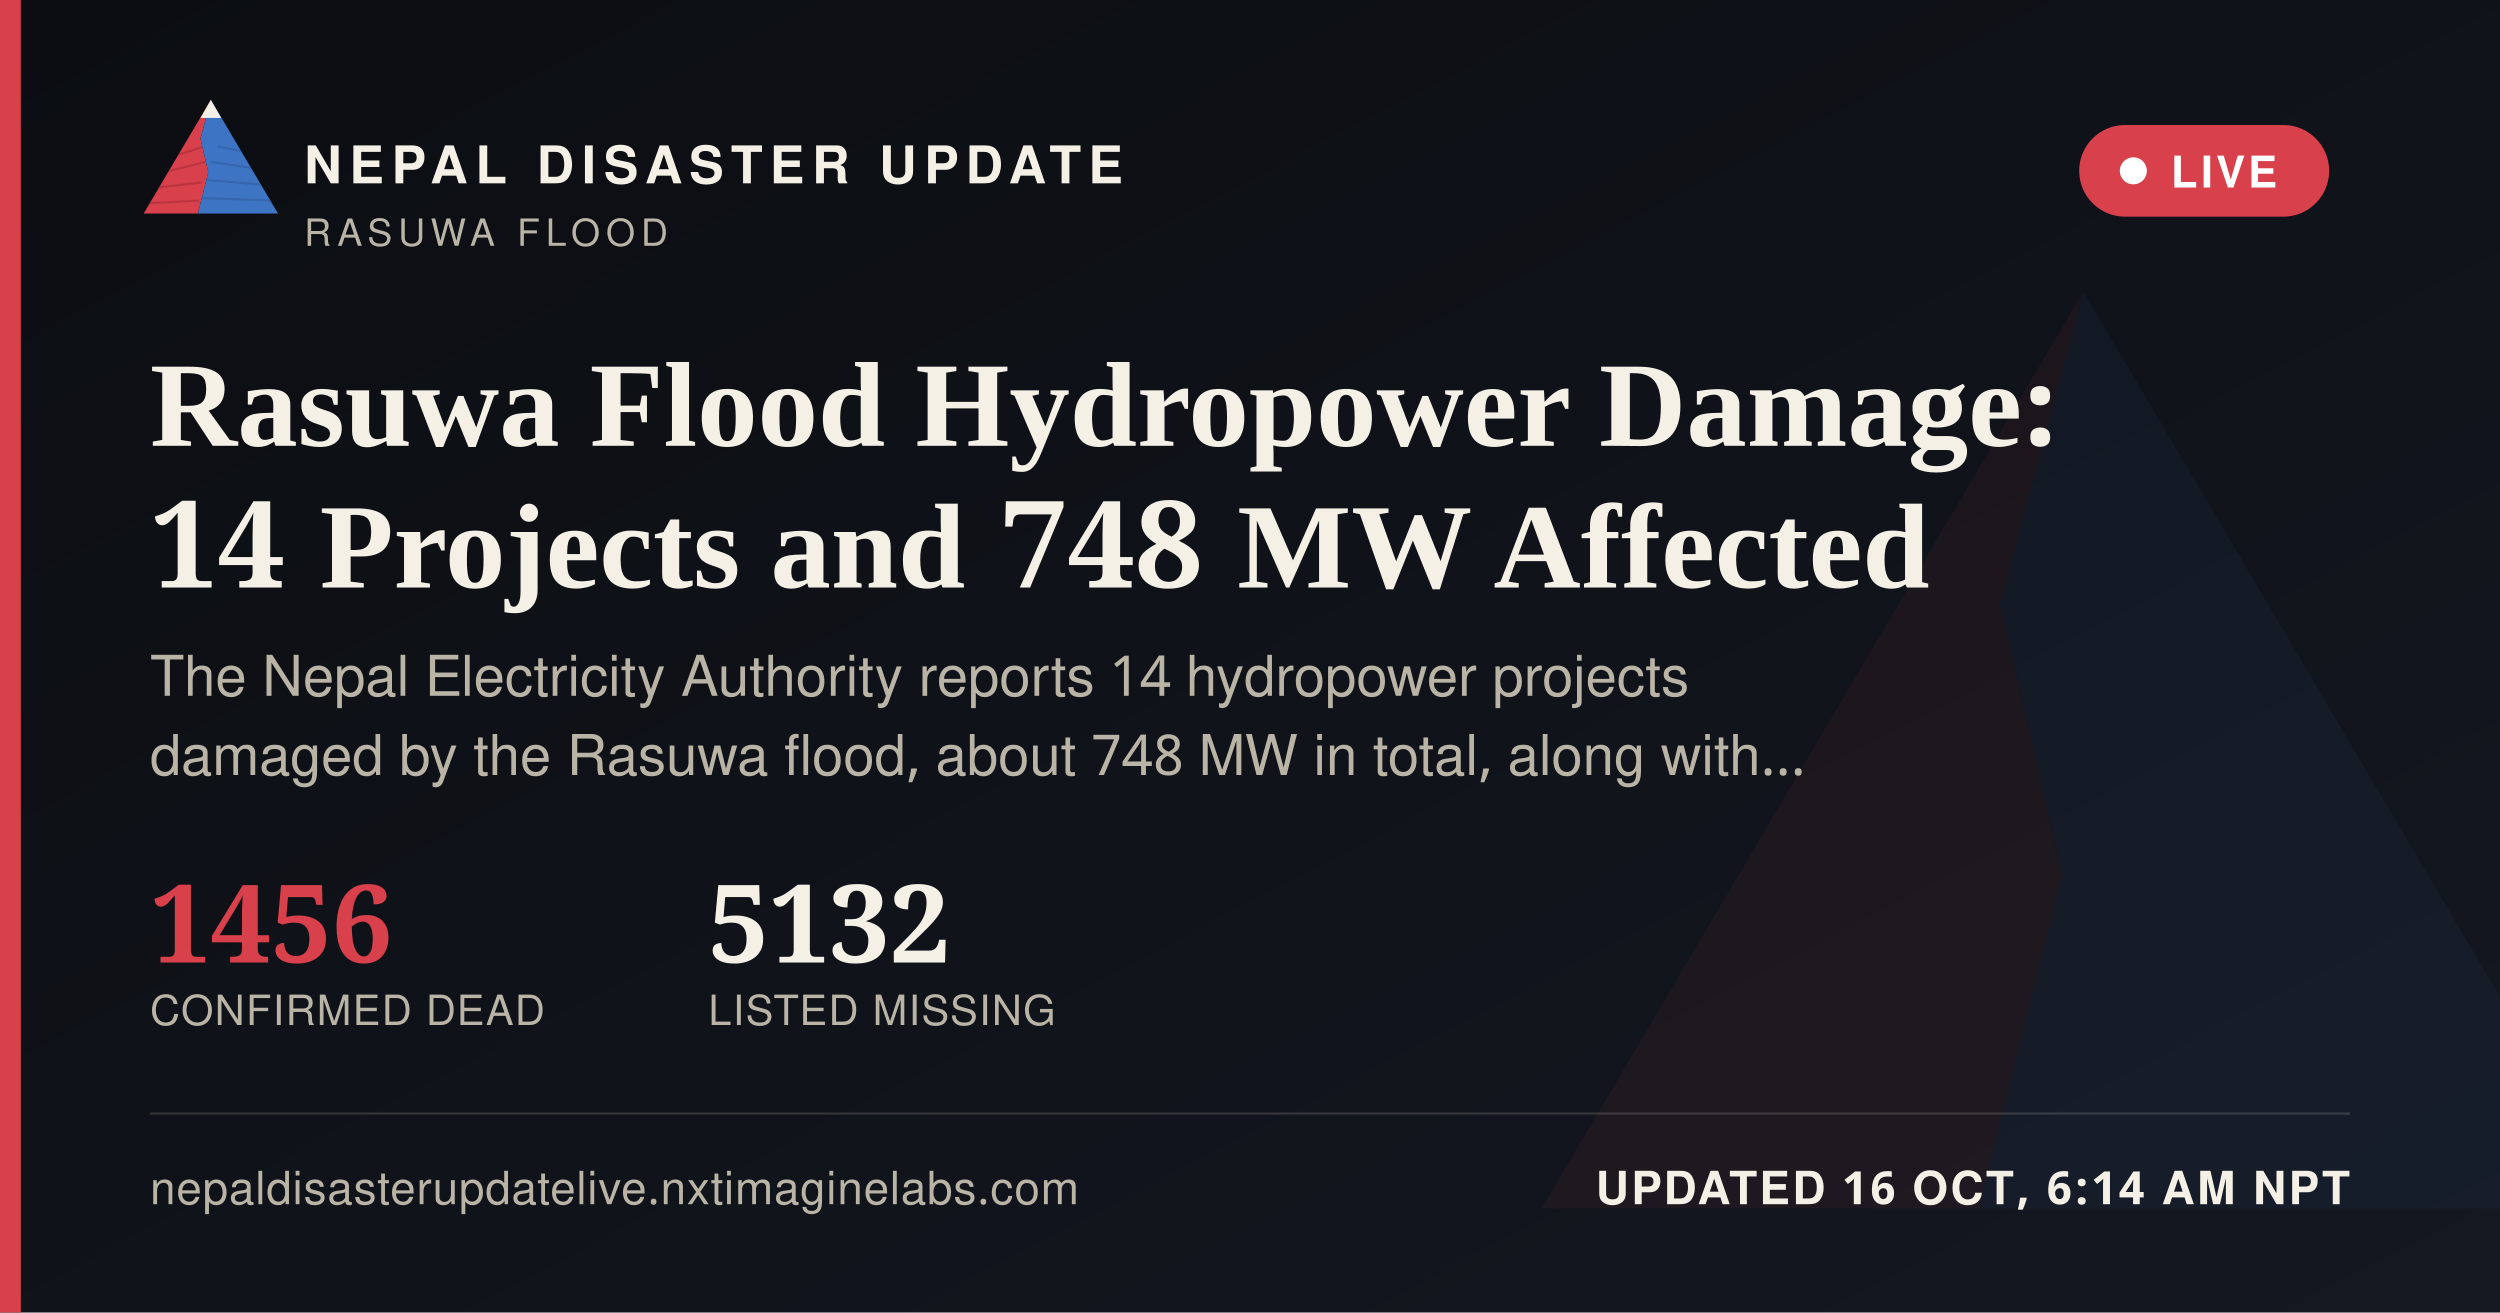
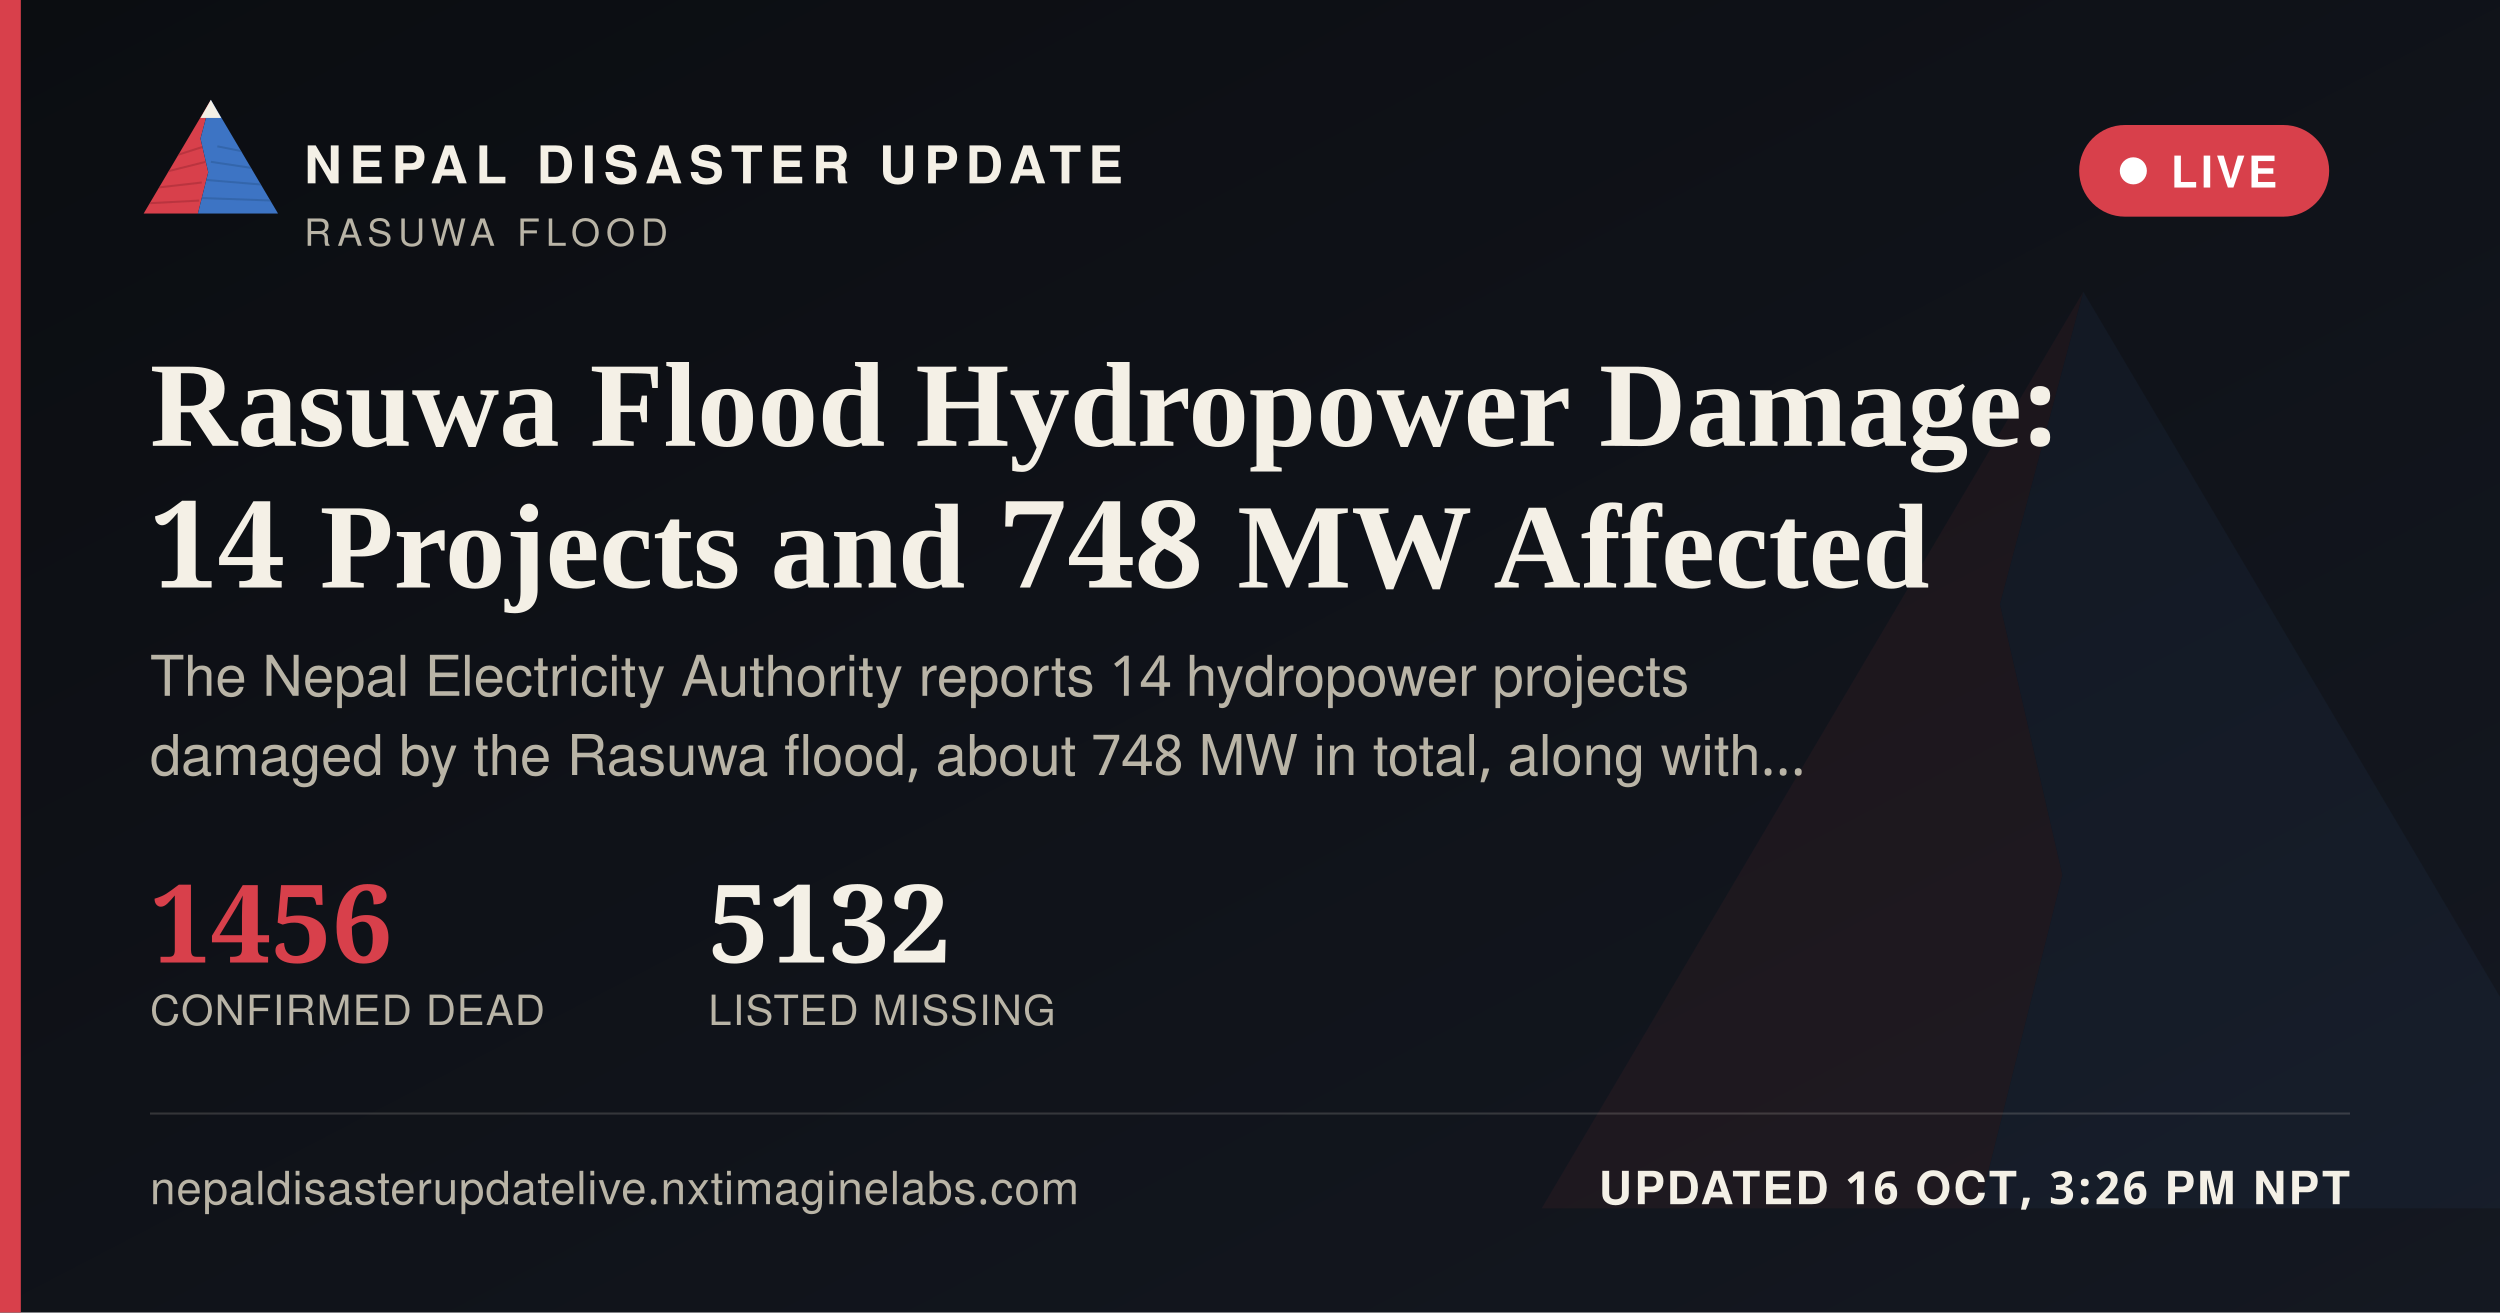
<svg xmlns="http://www.w3.org/2000/svg" width="1200" height="630" viewBox="0 0 1200 630">
  <defs>
    <linearGradient id="ogbg" x1="0" y1="0" x2="1" y2="1">
      <stop offset="0" stop-color="#0B0D11" />
      <stop offset="1" stop-color="#141821" />
    </linearGradient>
  </defs>
  <rect width="1200" height="630" fill="url(#ogbg)" />
  <g transform="translate(700,60) scale(5)" opacity="0.06">
    <polygon points="60,16 52,46 58,72 50,104 8,104" fill="#D8404B" />
    <polygon points="60,16 112,104 50,104 58,72 52,46" fill="#3D74C4" />
  </g>
  <rect x="0" y="0" width="10" height="630" fill="#D8404B" />
  <g transform="translate(64,38) scale(0.62)">
    <g>
      <defs>
        <clipPath id="ogLc">
          <polygon points="60,16 52,46 58,72 50,104 8,104" />
        </clipPath>
        <clipPath id="ogRc">
          <polygon points="60,16 112,104 50,104 58,72 52,46" />
        </clipPath>
      </defs>
      <polygon points="60,16 52,46 58,72 50,104 8,104" fill="#D8404B" />
      <g clip-path="url(#ogLc)" stroke="#A32A34" stroke-width="1.6" fill="none" opacity="0.55">
        <path d="M30,60 L55,52" />
        <path d="M24,72 L56,64" />
        <path d="M18,84 L53,80" />
        <path d="M13,96 L51,94" />
      </g>
      <polygon points="60,16 112,104 50,104 58,72 52,46" fill="#3D74C4" />
      <g clip-path="url(#ogRc)" stroke="#2A5793" stroke-width="1.6" fill="none" opacity="0.5">
        <path d="M65,52 L95,58" />
        <path d="M60,64 L100,70" />
        <path d="M56,78 L104,82" />
        <path d="M52,92 L108,94" />
      </g>
      <polygon points="60,16 52,30 68,30" fill="#F4F0E6" />
    </g>
  </g>
  <text x="146" y="88" font-family="'Public Sans', 'Noto Sans Devanagari', 'Helvetica Neue', Helvetica, Arial, sans-serif" font-size="25" font-weight="800" letter-spacing="3.6" fill="#F4F0E6">NEPAL DISASTER UPDATE</text>
  <text x="146" y="118" font-family="'Public Sans', 'Noto Sans Devanagari', 'Helvetica Neue', Helvetica, Arial, sans-serif" font-size="18" letter-spacing="2.8" fill="#B9B4A6">RASUWA FLOOD</text>
  <g>
    <rect x="998" y="60" width="120" height="44" rx="22" fill="#D8404B" stroke="none" />
    <circle cx="1024" cy="82" r="6.5" fill="#FFFFFF" />
    <text x="1042" y="90" font-family="'Public Sans', 'Noto Sans Devanagari', 'Helvetica Neue', Helvetica, Arial, sans-serif" font-size="21" font-weight="700" letter-spacing="1.6" fill="#FFFFFF">LIVE</text>
  </g>
  <text x="72" y="214" font-family="Newsreader, 'Noto Serif Devanagari', Georgia, 'Times New Roman', serif" font-size="58" font-weight="600" fill="#F4F0E6">Rasuwa Flood Hydropower Damage:</text>
  <text x="72" y="282" font-family="Newsreader, 'Noto Serif Devanagari', Georgia, 'Times New Roman', serif" font-size="58" font-weight="600" fill="#F4F0E6">14 Projects and 748 MW Affected</text>
  <text x="72" y="334" font-family="'Public Sans', 'Noto Sans Devanagari', 'Helvetica Neue', Helvetica, Arial, sans-serif" font-size="27" fill="#B9B4A6">The Nepal Electricity Authority reports 14 hydropower projects</text>
  <text x="72" y="372" font-family="'Public Sans', 'Noto Sans Devanagari', 'Helvetica Neue', Helvetica, Arial, sans-serif" font-size="27" fill="#B9B4A6">damaged by the Rasuwa flood, about 748 MW in total, along with…</text>
  <g transform="translate(72,462)">
    <text x="0" y="0" font-family="Newsreader, 'Noto Serif Devanagari', Georgia, 'Times New Roman', serif" font-size="52" font-weight="600" fill="#D8404B">1456</text>
    <text x="0" y="30" font-family="'Public Sans', 'Noto Sans Devanagari', 'Helvetica Neue', Helvetica, Arial, sans-serif" font-size="20" letter-spacing="0.6" fill="#B9B4A6">CONFIRMED DEAD</text>
    <text x="268" y="0" font-family="Newsreader, 'Noto Serif Devanagari', Georgia, 'Times New Roman', serif" font-size="52" font-weight="600" fill="#F4F0E6">5132</text>
    <text x="268" y="30" font-family="'Public Sans', 'Noto Sans Devanagari', 'Helvetica Neue', Helvetica, Arial, sans-serif" font-size="20" letter-spacing="0.6" fill="#B9B4A6">LISTED MISSING</text>
  </g>
  <rect x="72" y="534" width="1056" height="1" fill="rgba(244,240,230,0.16)" />
  <text x="72" y="578" font-family="'Public Sans', 'Noto Sans Devanagari', 'Helvetica Neue', Helvetica, Arial, sans-serif" font-size="22" fill="#B9B4A6" letter-spacing="0.4">nepaldisasterupdatelive.nxtimaginelabs.com</text>
-   <text x="1128" y="578" text-anchor="end" font-family="'Public Sans', 'Noto Sans Devanagari', 'Helvetica Neue', Helvetica, Arial, sans-serif" font-size="22" font-weight="700" letter-spacing="1.2" fill="#F4F0E6">UPDATED 16 OCT, 6:14 AM NPT</text>
+   <text x="1128" y="578" text-anchor="end" font-family="'Public Sans', 'Noto Sans Devanagari', 'Helvetica Neue', Helvetica, Arial, sans-serif" font-size="22" font-weight="700" letter-spacing="1.2" fill="#F4F0E6">UPDATED 16 OCT, 3:26 PM NPT</text>
</svg>
